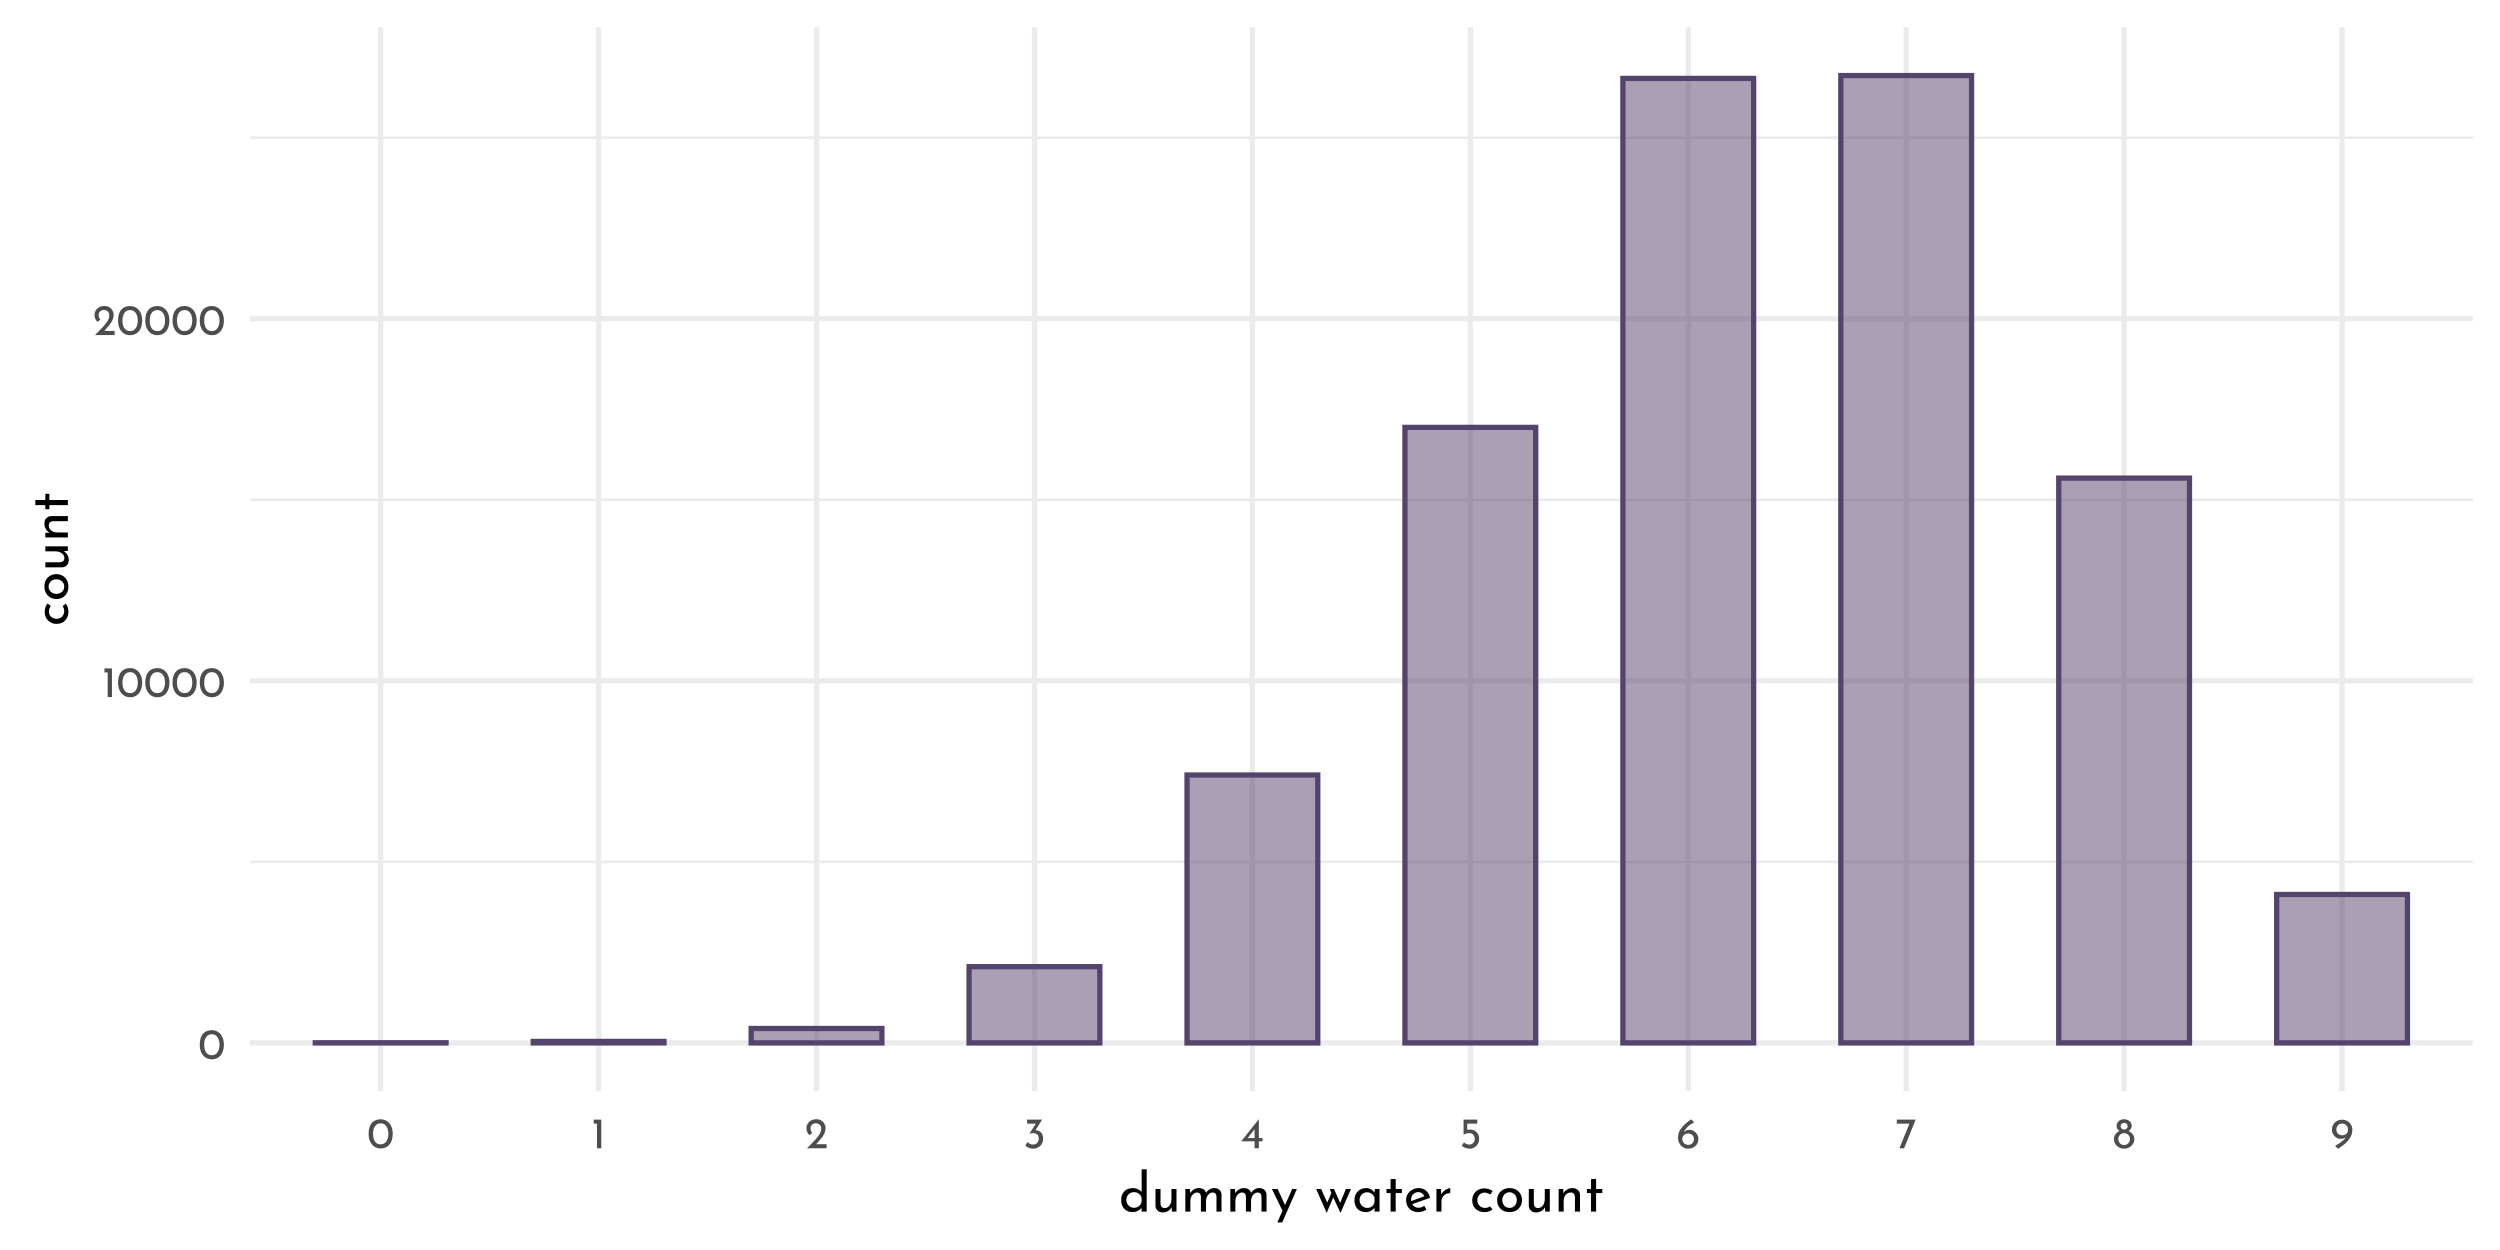
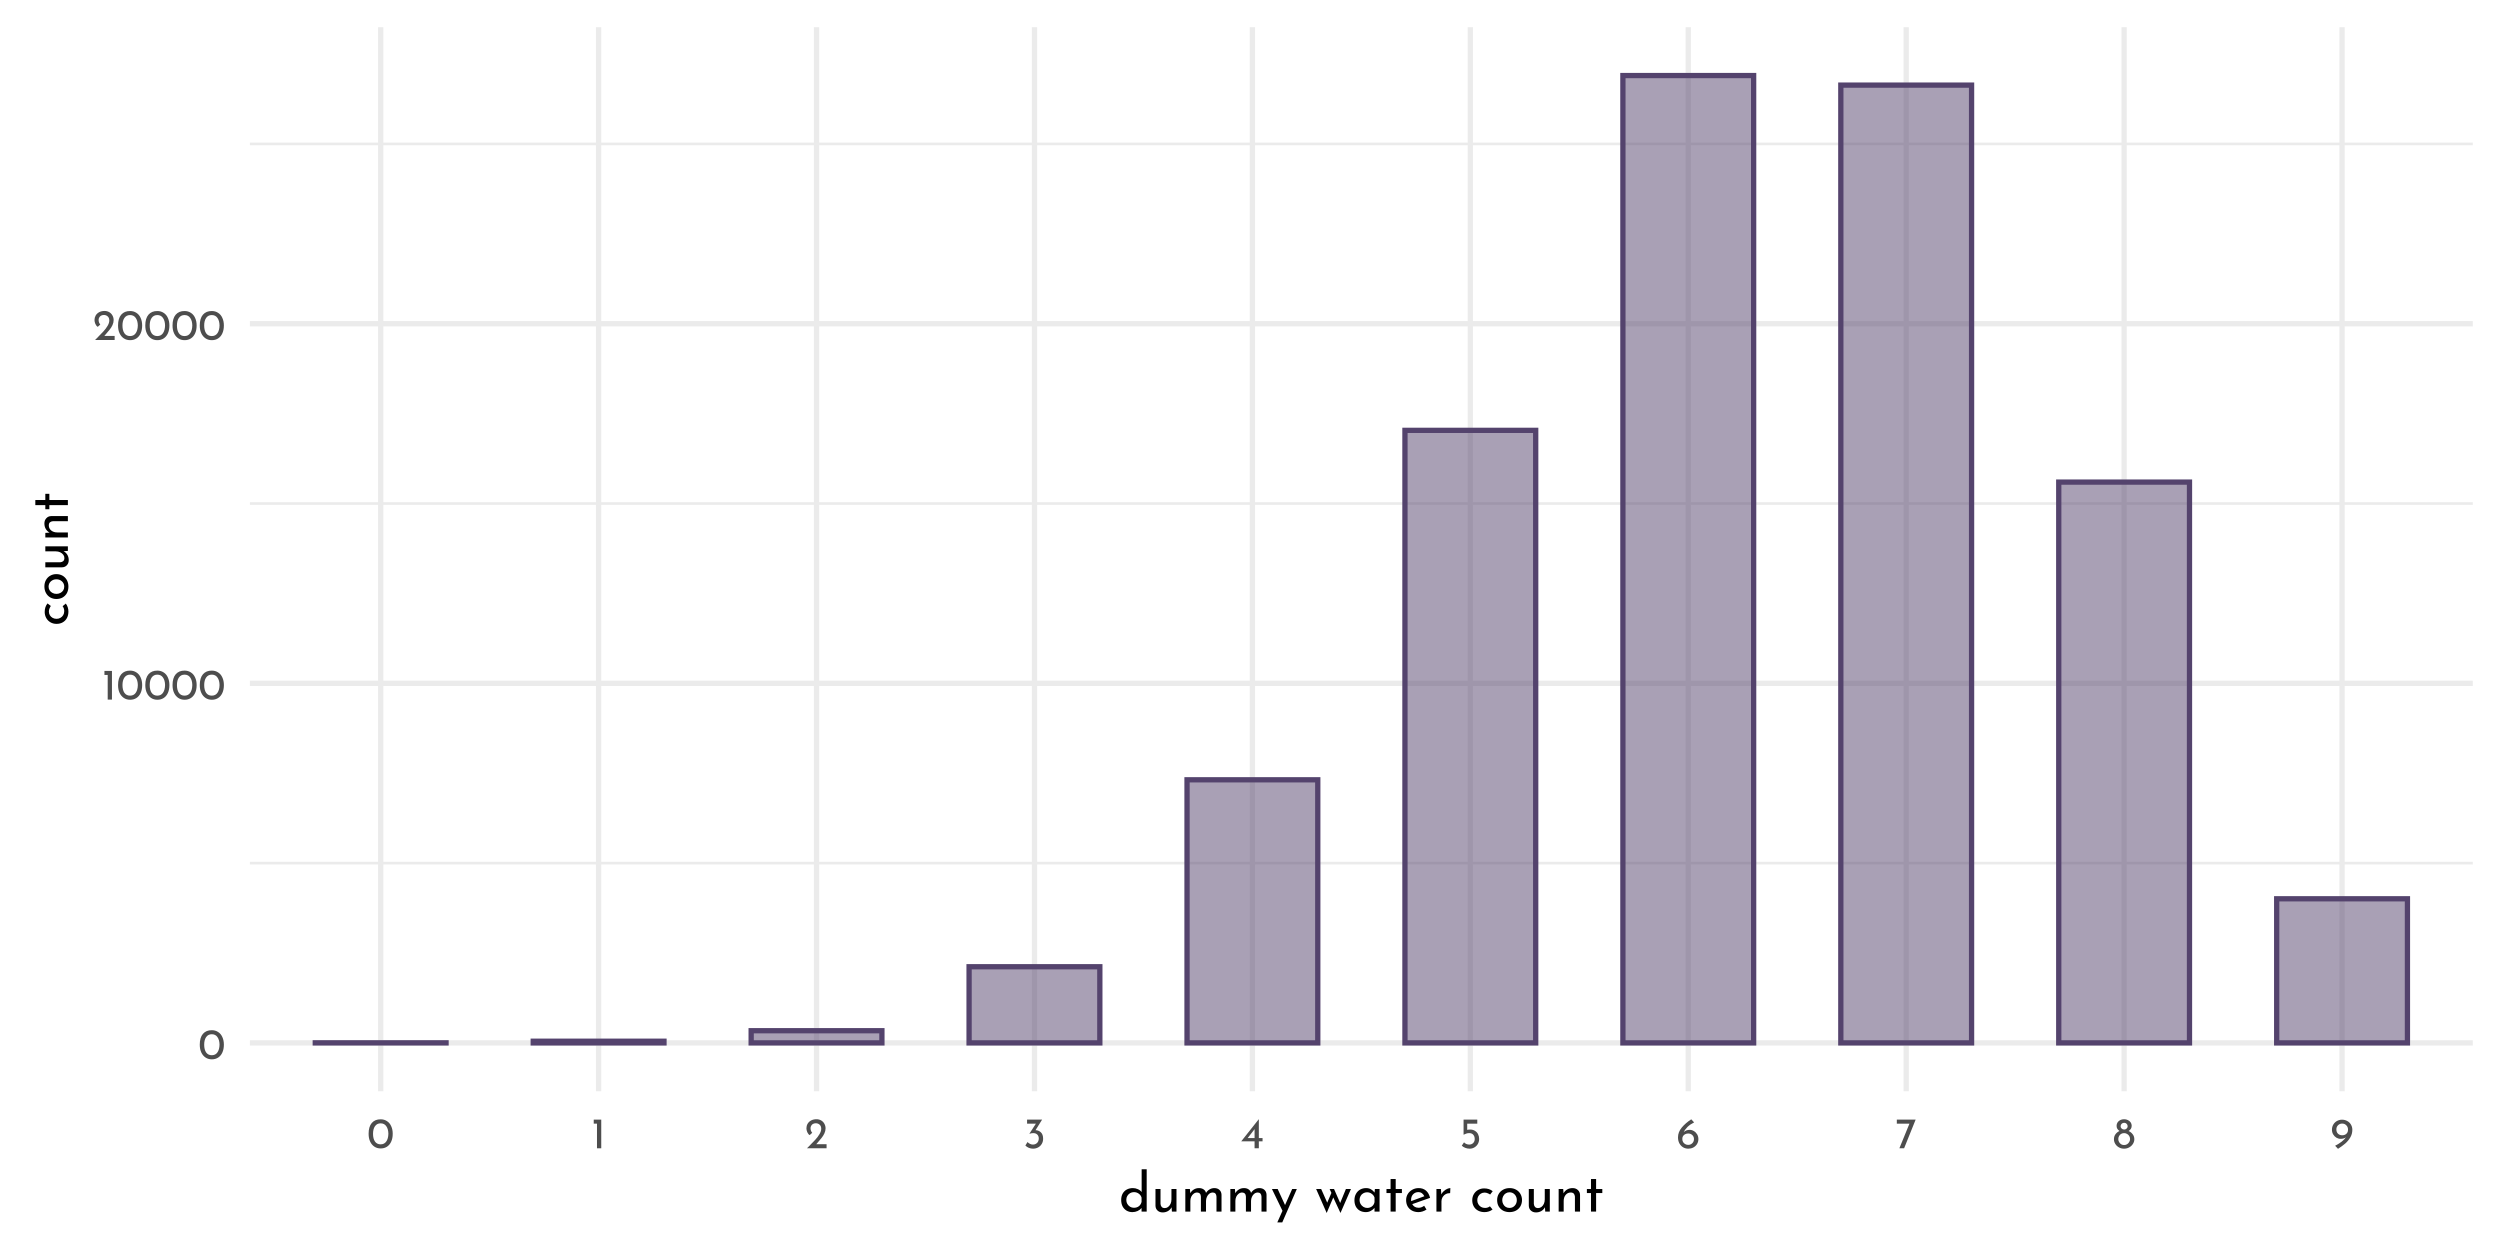
<svg xmlns="http://www.w3.org/2000/svg" xmlns:xlink="http://www.w3.org/1999/xlink" width="504pt" height="252pt" viewBox="0 0 504 252" version="1.1">
  <defs>
    <g>
      <symbol overflow="visible" id="glyph0-0">
        <path style="stroke:none;" d="" />
      </symbol>
      <symbol overflow="visible" id="glyph0-1">
        <path style="stroke:none;" d="M 2.75 0.031 C 2.27 0.031 1.848 -0.086 1.484 -0.328 C 1.117 -0.566 0.832 -0.906 0.625 -1.344 C 0.414 -1.789 0.312 -2.316 0.312 -2.922 C 0.312 -3.879 0.523 -4.609 0.953 -5.109 C 1.391 -5.609 1.988 -5.852 2.75 -5.844 C 3.219 -5.844 3.633 -5.723 4 -5.484 C 4.375 -5.254 4.66 -4.914 4.859 -4.469 C 5.066 -4.031 5.172 -3.516 5.172 -2.922 C 5.172 -2.305 5.066 -1.773 4.859 -1.328 C 4.66 -0.891 4.375 -0.551 4 -0.312 C 3.633 -0.082 3.219 0.031 2.75 0.031 Z M 2.734 -0.797 C 3.234 -0.797 3.613 -0.988 3.875 -1.375 C 4.145 -1.758 4.285 -2.281 4.297 -2.938 C 4.285 -3.57 4.145 -4.078 3.875 -4.453 C 3.613 -4.836 3.234 -5.031 2.734 -5.031 C 2.242 -5.031 1.863 -4.836 1.594 -4.453 C 1.332 -4.078 1.203 -3.566 1.203 -2.922 C 1.203 -2.266 1.332 -1.742 1.594 -1.359 C 1.863 -0.984 2.242 -0.797 2.734 -0.797 Z M 2.734 -0.797 " />
      </symbol>
      <symbol overflow="visible" id="glyph0-2">
        <path style="stroke:none;" d="M 1.984 -5.781 L 1.984 0 L 1.125 0 L 1.125 -4.969 L 0.469 -4.969 L 0.469 -5.781 Z M 1.984 -5.781 " />
      </symbol>
      <symbol overflow="visible" id="glyph0-3">
        <path style="stroke:none;" d="M 4.422 -0.828 L 4.422 0 L 0.469 0 L 0.766 -0.297 C 1.359 -0.891 1.82 -1.367 2.156 -1.734 C 2.5 -2.109 2.781 -2.484 3 -2.859 C 3.227 -3.242 3.344 -3.602 3.344 -3.938 C 3.344 -4.301 3.234 -4.578 3.016 -4.766 C 2.805 -4.953 2.551 -5.047 2.25 -5.047 C 2.008 -5.047 1.805 -4.992 1.641 -4.891 C 1.484 -4.785 1.367 -4.656 1.297 -4.5 C 1.223 -4.352 1.188 -4.207 1.188 -4.062 C 1.188 -3.688 1.301 -3.375 1.531 -3.125 L 1.016 -2.656 C 0.816 -2.77 0.656 -2.969 0.531 -3.25 C 0.414 -3.531 0.359 -3.789 0.359 -4.031 C 0.359 -4.352 0.438 -4.656 0.594 -4.938 C 0.758 -5.219 0.992 -5.441 1.297 -5.609 C 1.609 -5.773 1.973 -5.859 2.391 -5.859 C 2.742 -5.859 3.062 -5.773 3.344 -5.609 C 3.625 -5.441 3.836 -5.219 3.984 -4.938 C 4.141 -4.656 4.219 -4.348 4.219 -4.016 C 4.219 -3.68 4.141 -3.344 3.984 -3 C 3.828 -2.664 3.629 -2.352 3.391 -2.062 C 3.16 -1.77 2.852 -1.406 2.469 -0.969 L 2.344 -0.828 Z M 4.422 -0.828 " />
      </symbol>
      <symbol overflow="visible" id="glyph0-4">
        <path style="stroke:none;" d="M 2.516 -3.656 C 2.961 -3.633 3.328 -3.484 3.609 -3.203 C 3.898 -2.922 4.047 -2.492 4.047 -1.922 C 4.047 -1.523 3.953 -1.176 3.766 -0.875 C 3.586 -0.57 3.344 -0.336 3.031 -0.172 C 2.719 -0.004 2.375 0.078 2 0.078 C 1.719 0.078 1.438 0.02 1.156 -0.094 C 0.875 -0.219 0.645 -0.375 0.469 -0.562 L 0.906 -1.266 C 1.02 -1.129 1.176 -1.008 1.375 -0.906 C 1.57 -0.801 1.773 -0.75 1.984 -0.75 C 2.316 -0.75 2.598 -0.859 2.828 -1.078 C 3.055 -1.305 3.172 -1.609 3.172 -1.984 C 3.172 -2.305 3.07 -2.566 2.875 -2.766 C 2.676 -2.961 2.406 -3.062 2.062 -3.062 C 1.812 -3.062 1.562 -3.016 1.312 -2.922 L 1.297 -2.969 L 2.594 -4.969 L 0.812 -4.969 L 0.812 -5.781 L 3.844 -5.781 Z M 2.516 -3.656 " />
      </symbol>
      <symbol overflow="visible" id="glyph0-5">
        <path style="stroke:none;" d="M 4.406 -2.062 L 4.406 -1.406 L 3.656 -1.406 L 3.656 0 L 2.797 0 L 2.797 -1.406 L 0.109 -1.406 L 3.641 -5.859 L 3.656 -5.859 L 3.656 -2.062 Z M 2.797 -2.062 L 2.797 -3.859 L 1.406 -2.062 Z M 2.797 -2.062 " />
      </symbol>
      <symbol overflow="visible" id="glyph0-6">
        <path style="stroke:none;" d="M 2.266 -3.781 C 2.641 -3.781 2.961 -3.691 3.234 -3.516 C 3.516 -3.348 3.723 -3.125 3.859 -2.844 C 4.004 -2.562 4.078 -2.242 4.078 -1.891 C 4.078 -1.523 3.992 -1.191 3.828 -0.891 C 3.66 -0.598 3.43 -0.363 3.141 -0.188 C 2.848 -0.008 2.52 0.078 2.156 0.078 C 1.852 0.078 1.555 0.02 1.266 -0.094 C 0.984 -0.207 0.754 -0.352 0.578 -0.531 L 1.031 -1.203 C 1.145 -1.066 1.297 -0.957 1.484 -0.875 C 1.68 -0.789 1.879 -0.75 2.078 -0.75 C 2.398 -0.75 2.664 -0.852 2.875 -1.062 C 3.082 -1.27 3.188 -1.535 3.188 -1.859 C 3.188 -2.223 3.086 -2.516 2.891 -2.734 C 2.703 -2.953 2.426 -3.062 2.062 -3.062 C 1.863 -3.062 1.676 -3.031 1.5 -2.969 C 1.32 -2.914 1.133 -2.836 0.938 -2.734 L 0.938 -5.781 L 3.703 -5.781 L 3.703 -4.969 L 1.672 -4.969 L 1.672 -3.719 C 1.859 -3.758 2.055 -3.781 2.266 -3.781 Z M 2.266 -3.781 " />
      </symbol>
      <symbol overflow="visible" id="glyph0-7">
        <path style="stroke:none;" d="M 2.688 -3.719 C 2.988 -3.719 3.27 -3.633 3.531 -3.469 C 3.801 -3.312 4.02 -3.094 4.188 -2.812 C 4.352 -2.531 4.438 -2.211 4.438 -1.859 C 4.438 -1.484 4.344 -1.145 4.156 -0.844 C 3.969 -0.551 3.719 -0.32 3.406 -0.156 C 3.094 0 2.758 0.078 2.406 0.078 C 2.02 0.078 1.664 -0.016 1.344 -0.203 C 1.031 -0.398 0.781 -0.672 0.594 -1.016 C 0.414 -1.359 0.328 -1.758 0.328 -2.219 C 0.328 -2.914 0.578 -3.566 1.078 -4.172 C 1.578 -4.773 2.219 -5.332 3 -5.844 L 3.578 -5.219 C 3.047 -4.957 2.602 -4.656 2.25 -4.312 C 1.906 -3.969 1.648 -3.613 1.484 -3.25 C 1.785 -3.562 2.188 -3.719 2.688 -3.719 Z M 2.375 -0.688 C 2.707 -0.688 2.984 -0.797 3.203 -1.016 C 3.43 -1.234 3.547 -1.516 3.547 -1.859 C 3.547 -2.191 3.43 -2.461 3.203 -2.672 C 2.984 -2.879 2.707 -2.984 2.375 -2.984 C 2.164 -2.984 1.969 -2.938 1.781 -2.844 C 1.602 -2.758 1.461 -2.641 1.359 -2.484 C 1.254 -2.328 1.203 -2.16 1.203 -1.984 L 1.203 -1.828 C 1.203 -1.617 1.254 -1.426 1.359 -1.25 C 1.461 -1.082 1.602 -0.945 1.781 -0.844 C 1.969 -0.738 2.164 -0.688 2.375 -0.688 Z M 2.375 -0.688 " />
      </symbol>
      <symbol overflow="visible" id="glyph0-8">
        <path style="stroke:none;" d="M 4.062 -5.781 L 1.734 0 L 0.781 0 L 2.812 -4.969 L 0.266 -4.969 L 0.266 -5.781 Z M 4.062 -5.781 " />
      </symbol>
      <symbol overflow="visible" id="glyph0-9">
        <path style="stroke:none;" d="M 0.25 -1.828 C 0.25 -2.234 0.359 -2.578 0.578 -2.859 C 0.805 -3.148 1.07 -3.359 1.375 -3.484 C 1.188 -3.609 1.039 -3.754 0.938 -3.922 C 0.832 -4.086 0.781 -4.289 0.781 -4.531 C 0.781 -4.781 0.844 -5.004 0.969 -5.203 C 1.102 -5.41 1.285 -5.57 1.516 -5.688 C 1.742 -5.801 2.004 -5.859 2.297 -5.859 C 2.578 -5.859 2.832 -5.801 3.062 -5.688 C 3.301 -5.57 3.488 -5.414 3.625 -5.219 C 3.758 -5.02 3.828 -4.801 3.828 -4.562 C 3.828 -4.312 3.773 -4.102 3.672 -3.938 C 3.566 -3.77 3.41 -3.617 3.203 -3.484 C 3.523 -3.348 3.797 -3.133 4.016 -2.844 C 4.242 -2.562 4.359 -2.223 4.359 -1.828 C 4.359 -1.492 4.266 -1.18 4.078 -0.891 C 3.898 -0.598 3.648 -0.363 3.328 -0.188 C 3.016 -0.008 2.664 0.078 2.281 0.078 C 1.906 0.078 1.562 -0.008 1.25 -0.188 C 0.938 -0.363 0.691 -0.598 0.516 -0.891 C 0.336 -1.18 0.25 -1.492 0.25 -1.828 Z M 1.594 -4.438 C 1.594 -4.25 1.664 -4.094 1.812 -3.969 C 1.957 -3.844 2.125 -3.781 2.312 -3.781 C 2.5 -3.781 2.66 -3.844 2.797 -3.969 C 2.941 -4.094 3.016 -4.25 3.016 -4.438 C 3.016 -4.633 2.945 -4.801 2.812 -4.938 C 2.676 -5.07 2.508 -5.141 2.312 -5.141 C 2.113 -5.141 1.941 -5.07 1.797 -4.938 C 1.66 -4.801 1.594 -4.633 1.594 -4.438 Z M 1.125 -1.859 C 1.125 -1.648 1.176 -1.453 1.281 -1.266 C 1.383 -1.078 1.523 -0.926 1.703 -0.812 C 1.879 -0.707 2.07 -0.656 2.281 -0.656 C 2.5 -0.656 2.703 -0.707 2.891 -0.812 C 3.078 -0.926 3.223 -1.078 3.328 -1.266 C 3.441 -1.453 3.5 -1.648 3.5 -1.859 C 3.5 -2.078 3.445 -2.273 3.344 -2.453 C 3.238 -2.641 3.094 -2.785 2.906 -2.891 C 2.719 -3.004 2.52 -3.062 2.312 -3.062 C 2.094 -3.062 1.891 -3.008 1.703 -2.906 C 1.523 -2.801 1.383 -2.656 1.281 -2.469 C 1.176 -2.281 1.125 -2.078 1.125 -1.859 Z M 1.125 -1.859 " />
      </symbol>
      <symbol overflow="visible" id="glyph0-10">
        <path style="stroke:none;" d="M 2.359 -5.766 C 2.742 -5.766 3.094 -5.676 3.406 -5.5 C 3.727 -5.332 3.977 -5.094 4.156 -4.781 C 4.344 -4.469 4.438 -4.117 4.438 -3.734 C 4.438 -3.16 4.297 -2.641 4.016 -2.172 C 3.742 -1.711 3.41 -1.312 3.016 -0.969 C 2.617 -0.625 2.129 -0.266 1.547 0.109 L 0.969 -0.516 C 1.477 -0.773 1.922 -1.051 2.297 -1.344 C 2.68 -1.645 2.969 -1.941 3.156 -2.234 C 2.883 -2.016 2.523 -1.906 2.078 -1.906 C 1.773 -1.906 1.488 -1.984 1.219 -2.141 C 0.957 -2.305 0.742 -2.523 0.578 -2.797 C 0.41 -3.078 0.328 -3.391 0.328 -3.734 C 0.328 -4.141 0.422 -4.492 0.609 -4.797 C 0.797 -5.109 1.047 -5.348 1.359 -5.516 C 1.672 -5.68 2.004 -5.766 2.359 -5.766 Z M 1.219 -3.797 C 1.219 -3.441 1.328 -3.156 1.547 -2.938 C 1.773 -2.727 2.055 -2.625 2.391 -2.625 C 2.734 -2.625 3.016 -2.723 3.234 -2.922 C 3.453 -3.129 3.562 -3.383 3.562 -3.688 L 3.562 -3.859 C 3.551 -4.172 3.43 -4.438 3.203 -4.656 C 2.984 -4.875 2.711 -4.984 2.391 -4.984 C 2.055 -4.984 1.773 -4.867 1.547 -4.641 C 1.328 -4.422 1.219 -4.141 1.219 -3.797 Z M 1.219 -3.797 " />
      </symbol>
      <symbol overflow="visible" id="glyph1-0">
        <path style="stroke:none;" d="" />
      </symbol>
      <symbol overflow="visible" id="glyph1-1">
        <path style="stroke:none;" d="M 5.641 -8.531 L 5.641 0 L 4.609 0 L 4.609 -0.719 C 4.391 -0.457 4.117 -0.254 3.797 -0.109 C 3.484 0.035 3.133 0.109 2.75 0.109 C 2.32 0.109 1.938 0.008 1.594 -0.188 C 1.25 -0.395 0.977 -0.68 0.781 -1.047 C 0.594 -1.422 0.5 -1.852 0.5 -2.344 C 0.5 -2.832 0.598 -3.258 0.797 -3.625 C 1.004 -3.988 1.285 -4.266 1.641 -4.453 C 2.004 -4.641 2.414 -4.734 2.875 -4.734 C 3.219 -4.734 3.547 -4.66 3.859 -4.516 C 4.18 -4.379 4.438 -4.188 4.625 -3.938 L 4.625 -8.531 Z M 3.062 -0.766 C 3.457 -0.766 3.789 -0.867 4.062 -1.078 C 4.344 -1.297 4.523 -1.586 4.609 -1.953 L 4.609 -2.812 C 4.523 -3.133 4.336 -3.398 4.047 -3.609 C 3.766 -3.816 3.438 -3.922 3.062 -3.922 C 2.789 -3.922 2.535 -3.852 2.297 -3.719 C 2.066 -3.582 1.879 -3.395 1.734 -3.156 C 1.598 -2.926 1.531 -2.66 1.531 -2.359 C 1.531 -2.055 1.598 -1.785 1.734 -1.547 C 1.879 -1.305 2.066 -1.113 2.297 -0.969 C 2.535 -0.832 2.789 -0.766 3.062 -0.766 Z M 3.062 -0.766 " />
      </symbol>
      <symbol overflow="visible" id="glyph1-2">
        <path style="stroke:none;" d="M 5.125 -4.547 L 5.125 0 L 4.203 0 L 4.141 -0.875 C 3.984 -0.562 3.742 -0.305 3.422 -0.109 C 3.098 0.078 2.738 0.172 2.344 0.172 C 1.926 0.172 1.582 0.047 1.312 -0.203 C 1.039 -0.453 0.898 -0.781 0.891 -1.188 L 0.891 -4.547 L 1.906 -4.547 L 1.906 -1.547 C 1.926 -1.297 2.004 -1.094 2.141 -0.938 C 2.273 -0.789 2.477 -0.711 2.75 -0.703 C 3 -0.703 3.223 -0.773 3.422 -0.922 C 3.629 -1.078 3.797 -1.285 3.922 -1.547 C 4.047 -1.816 4.109 -2.113 4.109 -2.438 L 4.109 -4.547 Z M 5.125 -4.547 " />
      </symbol>
      <symbol overflow="visible" id="glyph1-3">
        <path style="stroke:none;" d="M 6.734 -4.734 C 7.172 -4.734 7.52 -4.609 7.781 -4.359 C 8.039 -4.117 8.176 -3.789 8.188 -3.375 L 8.188 0 L 7.172 0 L 7.172 -3 C 7.148 -3.539 6.91 -3.82 6.453 -3.844 C 6.18 -3.844 5.941 -3.766 5.734 -3.609 C 5.523 -3.453 5.363 -3.242 5.25 -2.984 C 5.133 -2.734 5.07 -2.461 5.062 -2.172 L 5.062 0 L 4.031 0 L 4.031 -3 C 4.008 -3.539 3.758 -3.82 3.281 -3.844 C 3.02 -3.844 2.785 -3.766 2.578 -3.609 C 2.367 -3.453 2.203 -3.242 2.078 -2.984 C 1.961 -2.723 1.906 -2.445 1.906 -2.156 L 1.906 0 L 0.891 0 L 0.891 -4.547 L 1.812 -4.547 L 1.891 -3.703 C 2.066 -4.023 2.305 -4.273 2.609 -4.453 C 2.91 -4.641 3.258 -4.734 3.656 -4.734 C 4.02 -4.734 4.328 -4.645 4.578 -4.469 C 4.828 -4.301 4.988 -4.066 5.062 -3.766 C 5.25 -4.066 5.488 -4.301 5.781 -4.469 C 6.07 -4.645 6.391 -4.734 6.734 -4.734 Z M 6.734 -4.734 " />
      </symbol>
      <symbol overflow="visible" id="glyph1-4">
        <path style="stroke:none;" d="M 5.219 -4.547 L 2.281 2.188 L 1.281 2.188 L 2.328 -0.156 L 0.203 -4.547 L 1.359 -4.547 L 2.844 -1.312 L 4.281 -4.547 Z M 5.219 -4.547 " />
      </symbol>
      <symbol overflow="visible" id="glyph1-5">
        <path style="stroke:none;" d="" />
      </symbol>
      <symbol overflow="visible" id="glyph1-6">
        <path style="stroke:none;" d="M 7.219 -4.547 L 5.109 0.281 L 3.656 -2.844 L 2.328 0.281 L 0.203 -4.547 L 1.219 -4.547 L 2.438 -1.797 L 3.281 -3.766 L 2.922 -4.547 L 3.812 -4.547 L 5.047 -1.734 L 6.203 -4.547 Z M 7.219 -4.547 " />
      </symbol>
      <symbol overflow="visible" id="glyph1-7">
        <path style="stroke:none;" d="M 5.562 -4.547 L 5.562 0 L 4.547 0 L 4.547 -0.75 C 4.379 -0.531 4.141 -0.332 3.828 -0.156 C 3.523 0.02 3.18 0.109 2.797 0.109 C 2.359 0.109 1.961 0.016 1.609 -0.172 C 1.266 -0.359 0.992 -0.629 0.797 -0.984 C 0.598 -1.348 0.5 -1.781 0.5 -2.281 C 0.5 -2.781 0.602 -3.211 0.812 -3.578 C 1.02 -3.953 1.301 -4.238 1.656 -4.438 C 2.008 -4.633 2.406 -4.734 2.844 -4.734 C 3.227 -4.734 3.562 -4.648 3.844 -4.484 C 4.133 -4.316 4.367 -4.098 4.547 -3.828 L 4.625 -4.547 Z M 3.062 -0.734 C 3.438 -0.734 3.758 -0.836 4.031 -1.047 C 4.301 -1.254 4.473 -1.539 4.547 -1.906 L 4.547 -2.812 C 4.453 -3.125 4.266 -3.379 3.984 -3.578 C 3.711 -3.785 3.395 -3.891 3.031 -3.891 C 2.758 -3.891 2.508 -3.82 2.281 -3.688 C 2.051 -3.562 1.867 -3.379 1.734 -3.141 C 1.598 -2.898 1.531 -2.629 1.531 -2.328 C 1.531 -2.035 1.598 -1.77 1.734 -1.531 C 1.879 -1.289 2.066 -1.098 2.297 -0.953 C 2.535 -0.805 2.789 -0.734 3.062 -0.734 Z M 3.062 -0.734 " />
      </symbol>
      <symbol overflow="visible" id="glyph1-8">
        <path style="stroke:none;" d="M 2.359 -6.562 L 2.359 -4.547 L 3.609 -4.547 L 3.609 -3.734 L 2.359 -3.734 L 2.359 0 L 1.328 0 L 1.328 -3.734 L 0.5 -3.734 L 0.5 -4.547 L 1.328 -4.547 L 1.328 -6.562 Z M 2.359 -6.562 " />
      </symbol>
      <symbol overflow="visible" id="glyph1-9">
        <path style="stroke:none;" d="M 3.031 -0.766 C 3.406 -0.766 3.773 -0.898 4.141 -1.172 L 4.609 -0.406 C 4.367 -0.25 4.109 -0.125 3.828 -0.031 C 3.547 0.062 3.27 0.109 3 0.109 C 2.5 0.109 2.055 0.004 1.672 -0.203 C 1.297 -0.41 1.004 -0.695 0.797 -1.062 C 0.598 -1.426 0.5 -1.844 0.5 -2.312 C 0.5 -2.758 0.609 -3.164 0.828 -3.531 C 1.055 -3.906 1.363 -4.195 1.75 -4.406 C 2.133 -4.625 2.562 -4.734 3.031 -4.734 C 3.625 -4.734 4.117 -4.562 4.516 -4.219 C 4.91 -3.875 5.18 -3.391 5.328 -2.766 L 1.734 -1.5 C 1.859 -1.27 2.031 -1.086 2.25 -0.953 C 2.477 -0.828 2.738 -0.766 3.031 -0.766 Z M 2.953 -3.922 C 2.535 -3.922 2.188 -3.773 1.906 -3.484 C 1.633 -3.191 1.5 -2.816 1.5 -2.359 C 1.5 -2.254 1.504 -2.172 1.516 -2.109 L 4.172 -3.094 C 4.055 -3.344 3.898 -3.539 3.703 -3.688 C 3.504 -3.844 3.254 -3.922 2.953 -3.922 Z M 2.953 -3.922 " />
      </symbol>
      <symbol overflow="visible" id="glyph1-10">
        <path style="stroke:none;" d="M 1.875 -3.469 C 2 -3.719 2.164 -3.938 2.375 -4.125 C 2.594 -4.32 2.82 -4.473 3.062 -4.578 C 3.312 -4.68 3.523 -4.734 3.703 -4.734 L 3.656 -3.719 C 3.332 -3.727 3.035 -3.66 2.766 -3.516 C 2.492 -3.367 2.281 -3.164 2.125 -2.906 C 1.977 -2.645 1.906 -2.367 1.906 -2.078 L 1.906 0 L 0.891 0 L 0.891 -4.547 L 1.797 -4.547 Z M 1.875 -3.469 " />
      </symbol>
      <symbol overflow="visible" id="glyph1-11">
        <path style="stroke:none;" d="M 4.594 -0.422 C 4.383 -0.254 4.141 -0.125 3.859 -0.031 C 3.578 0.062 3.285 0.109 2.984 0.109 C 2.492 0.109 2.062 0.008 1.688 -0.188 C 1.312 -0.383 1.02 -0.664 0.812 -1.031 C 0.602 -1.395 0.5 -1.812 0.5 -2.281 C 0.5 -2.75 0.609 -3.164 0.828 -3.531 C 1.047 -3.895 1.336 -4.176 1.703 -4.375 C 2.066 -4.57 2.461 -4.672 2.891 -4.672 C 3.586 -4.672 4.164 -4.484 4.625 -4.109 L 4.109 -3.438 C 3.961 -3.539 3.789 -3.629 3.594 -3.703 C 3.406 -3.785 3.203 -3.828 2.984 -3.828 C 2.711 -3.828 2.461 -3.758 2.234 -3.625 C 2.016 -3.488 1.836 -3.301 1.703 -3.062 C 1.578 -2.832 1.516 -2.57 1.516 -2.281 C 1.516 -2 1.582 -1.738 1.719 -1.5 C 1.852 -1.27 2.035 -1.082 2.266 -0.938 C 2.504 -0.801 2.773 -0.734 3.078 -0.734 C 3.453 -0.734 3.781 -0.844 4.062 -1.062 Z M 4.594 -0.422 " />
      </symbol>
      <symbol overflow="visible" id="glyph1-12">
        <path style="stroke:none;" d="M 0.5 -2.328 C 0.5 -2.766 0.602 -3.172 0.812 -3.547 C 1.031 -3.922 1.332 -4.211 1.719 -4.422 C 2.102 -4.629 2.539 -4.734 3.031 -4.734 C 3.508 -4.734 3.938 -4.629 4.312 -4.422 C 4.695 -4.211 4.992 -3.922 5.203 -3.547 C 5.41 -3.18 5.516 -2.773 5.516 -2.328 C 5.516 -1.867 5.41 -1.453 5.203 -1.078 C 4.992 -0.711 4.695 -0.422 4.312 -0.203 C 3.926 0.004 3.488 0.109 3 0.109 C 2.52 0.109 2.086 0.008 1.703 -0.188 C 1.328 -0.395 1.031 -0.68 0.812 -1.047 C 0.602 -1.41 0.5 -1.836 0.5 -2.328 Z M 1.531 -2.312 C 1.531 -2.02 1.594 -1.754 1.719 -1.516 C 1.844 -1.273 2.016 -1.082 2.234 -0.938 C 2.461 -0.801 2.711 -0.734 2.984 -0.734 C 3.41 -0.734 3.766 -0.883 4.047 -1.188 C 4.328 -1.488 4.469 -1.863 4.469 -2.312 C 4.469 -2.758 4.328 -3.133 4.047 -3.438 C 3.766 -3.738 3.41 -3.891 2.984 -3.891 C 2.711 -3.891 2.461 -3.816 2.234 -3.672 C 2.016 -3.535 1.844 -3.344 1.719 -3.094 C 1.594 -2.852 1.531 -2.594 1.531 -2.312 Z M 1.531 -2.312 " />
      </symbol>
      <symbol overflow="visible" id="glyph1-13">
        <path style="stroke:none;" d="M 3.719 -4.734 C 4.145 -4.734 4.492 -4.602 4.766 -4.344 C 5.047 -4.094 5.191 -3.766 5.203 -3.359 L 5.203 0 L 4.172 0 L 4.172 -3.016 C 4.148 -3.273 4.07 -3.477 3.938 -3.625 C 3.801 -3.77 3.594 -3.844 3.312 -3.844 C 2.906 -3.844 2.566 -3.68 2.297 -3.359 C 2.035 -3.035 1.906 -2.629 1.906 -2.141 L 1.906 0 L 0.891 0 L 0.891 -4.547 L 1.812 -4.547 L 1.875 -3.672 C 2.039 -4.004 2.285 -4.266 2.609 -4.453 C 2.93 -4.641 3.301 -4.734 3.719 -4.734 Z M 3.719 -4.734 " />
      </symbol>
      <symbol overflow="visible" id="glyph2-0">
        <path style="stroke:none;" d="" />
      </symbol>
      <symbol overflow="visible" id="glyph2-1">
        <path style="stroke:none;" d="M -0.422 -4.594 C -0.254 -4.383 -0.125 -4.141 -0.031 -3.859 C 0.062 -3.578 0.109 -3.285 0.109 -2.984 C 0.109 -2.492 0.008 -2.062 -0.188 -1.688 C -0.383 -1.312 -0.664 -1.02 -1.031 -0.812 C -1.395 -0.602 -1.812 -0.5 -2.281 -0.5 C -2.75 -0.5 -3.164 -0.609 -3.531 -0.828 C -3.895 -1.047 -4.176 -1.336 -4.375 -1.703 C -4.57 -2.066 -4.672 -2.461 -4.672 -2.891 C -4.672 -3.586 -4.484 -4.164 -4.109 -4.625 L -3.438 -4.109 C -3.539 -3.961 -3.629 -3.789 -3.703 -3.594 C -3.785 -3.406 -3.828 -3.203 -3.828 -2.984 C -3.828 -2.711 -3.758 -2.461 -3.625 -2.234 C -3.488 -2.016 -3.301 -1.836 -3.062 -1.703 C -2.832 -1.578 -2.57 -1.516 -2.281 -1.516 C -2 -1.516 -1.738 -1.582 -1.5 -1.719 C -1.27 -1.852 -1.082 -2.035 -0.938 -2.266 C -0.801 -2.504 -0.734 -2.773 -0.734 -3.078 C -0.734 -3.453 -0.844 -3.781 -1.062 -4.062 Z M -0.422 -4.594 " />
      </symbol>
      <symbol overflow="visible" id="glyph2-2">
        <path style="stroke:none;" d="M -2.328 -0.5 C -2.766 -0.5 -3.172 -0.602 -3.547 -0.812 C -3.922 -1.031 -4.211 -1.332 -4.422 -1.719 C -4.629 -2.102 -4.734 -2.539 -4.734 -3.031 C -4.734 -3.508 -4.629 -3.938 -4.422 -4.312 C -4.211 -4.695 -3.922 -4.992 -3.547 -5.203 C -3.18 -5.41 -2.773 -5.516 -2.328 -5.516 C -1.867 -5.516 -1.453 -5.41 -1.078 -5.203 C -0.711 -4.992 -0.422 -4.695 -0.203 -4.312 C 0.004 -3.926 0.109 -3.488 0.109 -3 C 0.109 -2.52 0.008 -2.086 -0.188 -1.703 C -0.395 -1.328 -0.68 -1.031 -1.047 -0.812 C -1.41 -0.602 -1.836 -0.5 -2.328 -0.5 Z M -2.312 -1.531 C -2.02 -1.531 -1.754 -1.594 -1.516 -1.719 C -1.273 -1.844 -1.082 -2.016 -0.938 -2.234 C -0.801 -2.461 -0.734 -2.711 -0.734 -2.984 C -0.734 -3.41 -0.883 -3.766 -1.188 -4.047 C -1.488 -4.328 -1.863 -4.469 -2.312 -4.469 C -2.758 -4.469 -3.133 -4.328 -3.438 -4.047 C -3.738 -3.766 -3.891 -3.41 -3.891 -2.984 C -3.891 -2.711 -3.816 -2.461 -3.672 -2.234 C -3.535 -2.016 -3.344 -1.844 -3.094 -1.719 C -2.852 -1.594 -2.594 -1.531 -2.312 -1.531 Z M -2.312 -1.531 " />
      </symbol>
      <symbol overflow="visible" id="glyph2-3">
        <path style="stroke:none;" d="M -4.547 -5.125 L 0 -5.125 L 0 -4.203 L -0.875 -4.141 C -0.562 -3.984 -0.305 -3.742 -0.109 -3.422 C 0.078 -3.098 0.172 -2.738 0.172 -2.344 C 0.172 -1.926 0.047 -1.582 -0.203 -1.312 C -0.453 -1.039 -0.781 -0.898 -1.188 -0.891 L -4.547 -0.891 L -4.547 -1.906 L -1.547 -1.906 C -1.297 -1.926 -1.094 -2.004 -0.938 -2.141 C -0.789 -2.273 -0.711 -2.477 -0.703 -2.75 C -0.703 -3 -0.773 -3.223 -0.922 -3.422 C -1.078 -3.629 -1.285 -3.797 -1.547 -3.922 C -1.816 -4.047 -2.113 -4.109 -2.438 -4.109 L -4.547 -4.109 Z M -4.547 -5.125 " />
      </symbol>
      <symbol overflow="visible" id="glyph2-4">
        <path style="stroke:none;" d="M -4.734 -3.719 C -4.734 -4.145 -4.602 -4.492 -4.344 -4.766 C -4.094 -5.047 -3.766 -5.191 -3.359 -5.203 L 0 -5.203 L 0 -4.172 L -3.016 -4.172 C -3.273 -4.148 -3.477 -4.07 -3.625 -3.938 C -3.77 -3.801 -3.844 -3.594 -3.844 -3.312 C -3.844 -2.906 -3.68 -2.566 -3.359 -2.297 C -3.035 -2.035 -2.629 -1.906 -2.141 -1.906 L 0 -1.906 L 0 -0.891 L -4.547 -0.891 L -4.547 -1.812 L -3.672 -1.875 C -4.004 -2.039 -4.266 -2.285 -4.453 -2.609 C -4.641 -2.93 -4.734 -3.301 -4.734 -3.719 Z M -4.734 -3.719 " />
      </symbol>
      <symbol overflow="visible" id="glyph2-5">
        <path style="stroke:none;" d="M -6.562 -2.359 L -4.547 -2.359 L -4.547 -3.609 L -3.734 -3.609 L -3.734 -2.359 L 0 -2.359 L 0 -1.328 L -3.734 -1.328 L -3.734 -0.5 L -4.547 -0.5 L -4.547 -1.328 L -6.562 -1.328 Z M -6.562 -2.359 " />
      </symbol>
    </g>
    <clipPath id="clip1">
      <path d="M 50.383 173 L 498.52 173 L 498.52 175 L 50.383 175 Z M 50.383 173 " />
    </clipPath>
    <clipPath id="clip2">
-       <path d="M 50.383 100 L 498.52 100 L 498.52 102 L 50.383 102 Z M 50.383 100 " />
+       <path d="M 50.383 101 L 498.52 101 L 498.52 102 L 50.383 102 Z M 50.383 101 " />
    </clipPath>
    <clipPath id="clip3">
-       <path d="M 50.383 27 L 498.52 27 L 498.52 29 L 50.383 29 Z M 50.383 27 " />
+       <path d="M 50.383 28 L 498.52 28 L 498.52 30 L 50.383 30 Z M 50.383 28 " />
    </clipPath>
    <clipPath id="clip4">
      <path d="M 50.383 209 L 498.52 209 L 498.52 211 L 50.383 211 Z M 50.383 209 " />
    </clipPath>
    <clipPath id="clip5">
-       <path d="M 50.383 136 L 498.52 136 L 498.52 138 L 50.383 138 Z M 50.383 136 " />
+       <path d="M 50.383 137 L 498.52 137 L 498.52 139 L 50.383 139 Z M 50.383 137 " />
    </clipPath>
    <clipPath id="clip6">
-       <path d="M 50.383 63 L 498.52 63 L 498.52 65 L 50.383 65 Z M 50.383 63 " />
+       <path d="M 50.383 64 L 498.52 64 L 498.52 66 L 50.383 66 Z M 50.383 64 " />
    </clipPath>
    <clipPath id="clip7">
      <path d="M 76 5.48 L 78 5.48 L 78 220 L 76 220 Z M 76 5.48 " />
    </clipPath>
    <clipPath id="clip8">
      <path d="M 120 5.48 L 122 5.48 L 122 220 L 120 220 Z M 120 5.48 " />
    </clipPath>
    <clipPath id="clip9">
      <path d="M 164 5.48 L 166 5.48 L 166 220 L 164 220 Z M 164 5.48 " />
    </clipPath>
    <clipPath id="clip10">
      <path d="M 208 5.48 L 210 5.48 L 210 220 L 208 220 Z M 208 5.48 " />
    </clipPath>
    <clipPath id="clip11">
      <path d="M 251 5.48 L 254 5.48 L 254 220 L 251 220 Z M 251 5.48 " />
    </clipPath>
    <clipPath id="clip12">
      <path d="M 295 5.48 L 297 5.48 L 297 220 L 295 220 Z M 295 5.48 " />
    </clipPath>
    <clipPath id="clip13">
      <path d="M 339 5.48 L 341 5.48 L 341 220 L 339 220 Z M 339 5.48 " />
    </clipPath>
    <clipPath id="clip14">
      <path d="M 383 5.48 L 385 5.48 L 385 220 L 383 220 Z M 383 5.48 " />
    </clipPath>
    <clipPath id="clip15">
      <path d="M 427 5.48 L 429 5.48 L 429 220 L 427 220 Z M 427 5.48 " />
    </clipPath>
    <clipPath id="clip16">
      <path d="M 471 5.48 L 473 5.48 L 473 220 L 471 220 Z M 471 5.48 " />
    </clipPath>
  </defs>
  <g id="surface69">
    <rect x="0" y="0" width="504" height="252" style="fill:rgb(100%,100%,100%);fill-opacity:1;stroke:none;" />
    <g clip-path="url(#clip1)" clip-rule="nonzero">
-       <path style="fill:none;stroke-width:0.533;stroke-linecap:butt;stroke-linejoin:round;stroke:rgb(92.157%,92.157%,92.157%);stroke-opacity:1;stroke-miterlimit:10;" d="M 50.383 173.75 L 498.52 173.75 " />
+       <path style="fill:none;stroke-width:0.533;stroke-linecap:butt;stroke-linejoin:round;stroke:rgb(92.157%,92.157%,92.157%);stroke-opacity:1;stroke-miterlimit:10;" d="M 50.383 174.004 L 498.52 174.004 " />
    </g>
    <g clip-path="url(#clip2)" clip-rule="nonzero">
-       <path style="fill:none;stroke-width:0.533;stroke-linecap:butt;stroke-linejoin:round;stroke:rgb(92.157%,92.157%,92.157%);stroke-opacity:1;stroke-miterlimit:10;" d="M 50.383 100.758 L 498.52 100.758 " />
+       <path style="fill:none;stroke-width:0.533;stroke-linecap:butt;stroke-linejoin:round;stroke:rgb(92.157%,92.157%,92.157%);stroke-opacity:1;stroke-miterlimit:10;" d="M 50.383 101.512 L 498.52 101.512 " />
    </g>
    <g clip-path="url(#clip3)" clip-rule="nonzero">
-       <path style="fill:none;stroke-width:0.533;stroke-linecap:butt;stroke-linejoin:round;stroke:rgb(92.157%,92.157%,92.157%);stroke-opacity:1;stroke-miterlimit:10;" d="M 50.383 27.762 L 498.52 27.762 " />
+       <path style="fill:none;stroke-width:0.533;stroke-linecap:butt;stroke-linejoin:round;stroke:rgb(92.157%,92.157%,92.157%);stroke-opacity:1;stroke-miterlimit:10;" d="M 50.383 29.02 L 498.52 29.02 " />
    </g>
    <g clip-path="url(#clip4)" clip-rule="nonzero">
      <path style="fill:none;stroke-width:1.067;stroke-linecap:butt;stroke-linejoin:round;stroke:rgb(92.157%,92.157%,92.157%);stroke-opacity:1;stroke-miterlimit:10;" d="M 50.383 210.25 L 498.52 210.25 " />
    </g>
    <g clip-path="url(#clip5)" clip-rule="nonzero">
-       <path style="fill:none;stroke-width:1.067;stroke-linecap:butt;stroke-linejoin:round;stroke:rgb(92.157%,92.157%,92.157%);stroke-opacity:1;stroke-miterlimit:10;" d="M 50.383 137.254 L 498.52 137.254 " />
+       <path style="fill:none;stroke-width:1.067;stroke-linecap:butt;stroke-linejoin:round;stroke:rgb(92.157%,92.157%,92.157%);stroke-opacity:1;stroke-miterlimit:10;" d="M 50.383 137.758 L 498.52 137.758 " />
    </g>
    <g clip-path="url(#clip6)" clip-rule="nonzero">
-       <path style="fill:none;stroke-width:1.067;stroke-linecap:butt;stroke-linejoin:round;stroke:rgb(92.157%,92.157%,92.157%);stroke-opacity:1;stroke-miterlimit:10;" d="M 50.383 64.262 L 498.52 64.262 " />
+       <path style="fill:none;stroke-width:1.067;stroke-linecap:butt;stroke-linejoin:round;stroke:rgb(92.157%,92.157%,92.157%);stroke-opacity:1;stroke-miterlimit:10;" d="M 50.383 65.266 L 498.52 65.266 " />
    </g>
    <g clip-path="url(#clip7)" clip-rule="nonzero">
      <path style="fill:none;stroke-width:1.067;stroke-linecap:butt;stroke-linejoin:round;stroke:rgb(92.157%,92.157%,92.157%);stroke-opacity:1;stroke-miterlimit:10;" d="M 76.746 220 L 76.746 5.48 " />
    </g>
    <g clip-path="url(#clip8)" clip-rule="nonzero">
      <path style="fill:none;stroke-width:1.067;stroke-linecap:butt;stroke-linejoin:round;stroke:rgb(92.157%,92.157%,92.157%);stroke-opacity:1;stroke-miterlimit:10;" d="M 120.68 220 L 120.68 5.48 " />
    </g>
    <g clip-path="url(#clip9)" clip-rule="nonzero">
      <path style="fill:none;stroke-width:1.067;stroke-linecap:butt;stroke-linejoin:round;stroke:rgb(92.157%,92.157%,92.157%);stroke-opacity:1;stroke-miterlimit:10;" d="M 164.613 220 L 164.613 5.48 " />
    </g>
    <g clip-path="url(#clip10)" clip-rule="nonzero">
      <path style="fill:none;stroke-width:1.067;stroke-linecap:butt;stroke-linejoin:round;stroke:rgb(92.157%,92.157%,92.157%);stroke-opacity:1;stroke-miterlimit:10;" d="M 208.551 220 L 208.551 5.48 " />
    </g>
    <g clip-path="url(#clip11)" clip-rule="nonzero">
      <path style="fill:none;stroke-width:1.067;stroke-linecap:butt;stroke-linejoin:round;stroke:rgb(92.157%,92.157%,92.157%);stroke-opacity:1;stroke-miterlimit:10;" d="M 252.484 220 L 252.484 5.48 " />
    </g>
    <g clip-path="url(#clip12)" clip-rule="nonzero">
      <path style="fill:none;stroke-width:1.067;stroke-linecap:butt;stroke-linejoin:round;stroke:rgb(92.157%,92.157%,92.157%);stroke-opacity:1;stroke-miterlimit:10;" d="M 296.418 220 L 296.418 5.48 " />
    </g>
    <g clip-path="url(#clip13)" clip-rule="nonzero">
      <path style="fill:none;stroke-width:1.067;stroke-linecap:butt;stroke-linejoin:round;stroke:rgb(92.157%,92.157%,92.157%);stroke-opacity:1;stroke-miterlimit:10;" d="M 340.355 220 L 340.355 5.48 " />
    </g>
    <g clip-path="url(#clip14)" clip-rule="nonzero">
      <path style="fill:none;stroke-width:1.067;stroke-linecap:butt;stroke-linejoin:round;stroke:rgb(92.157%,92.157%,92.157%);stroke-opacity:1;stroke-miterlimit:10;" d="M 384.289 220 L 384.289 5.48 " />
    </g>
    <g clip-path="url(#clip15)" clip-rule="nonzero">
      <path style="fill:none;stroke-width:1.067;stroke-linecap:butt;stroke-linejoin:round;stroke:rgb(92.157%,92.157%,92.157%);stroke-opacity:1;stroke-miterlimit:10;" d="M 428.223 220 L 428.223 5.48 " />
    </g>
    <g clip-path="url(#clip16)" clip-rule="nonzero">
      <path style="fill:none;stroke-width:1.067;stroke-linecap:butt;stroke-linejoin:round;stroke:rgb(92.157%,92.157%,92.157%);stroke-opacity:1;stroke-miterlimit:10;" d="M 472.16 220 L 472.16 5.48 " />
    </g>
-     <path style="fill-rule:nonzero;fill:rgb(32.941%,26.275%,42.745%);fill-opacity:0.502;stroke-width:1.067;stroke-linecap:square;stroke-linejoin:miter;stroke:rgb(32.941%,26.275%,42.745%);stroke-opacity:1;stroke-miterlimit:10;" d="M 63.562 210.25 L 89.922 210.25 L 89.922 210.223 L 63.562 210.223 Z M 63.562 210.25 " />
-     <path style="fill-rule:nonzero;fill:rgb(32.941%,26.275%,42.745%);fill-opacity:0.502;stroke-width:1.067;stroke-linecap:square;stroke-linejoin:miter;stroke:rgb(32.941%,26.275%,42.745%);stroke-opacity:1;stroke-miterlimit:10;" d="M 107.5 210.25 L 133.859 210.25 L 133.859 209.949 L 107.5 209.949 Z M 107.5 210.25 " />
-     <path style="fill-rule:nonzero;fill:rgb(32.941%,26.275%,42.745%);fill-opacity:0.502;stroke-width:1.067;stroke-linecap:square;stroke-linejoin:miter;stroke:rgb(32.941%,26.275%,42.745%);stroke-opacity:1;stroke-miterlimit:10;" d="M 151.434 210.25 L 177.793 210.25 L 177.793 207.344 L 151.434 207.344 Z M 151.434 210.25 " />
-     <path style="fill-rule:nonzero;fill:rgb(32.941%,26.275%,42.745%);fill-opacity:0.502;stroke-width:1.067;stroke-linecap:square;stroke-linejoin:miter;stroke:rgb(32.941%,26.275%,42.745%);stroke-opacity:1;stroke-miterlimit:10;" d="M 195.367 210.25 L 221.727 210.25 L 221.727 194.883 L 195.367 194.883 Z M 195.367 210.25 " />
-     <path style="fill-rule:nonzero;fill:rgb(32.941%,26.275%,42.745%);fill-opacity:0.502;stroke-width:1.067;stroke-linecap:square;stroke-linejoin:miter;stroke:rgb(32.941%,26.275%,42.745%);stroke-opacity:1;stroke-miterlimit:10;" d="M 239.305 210.25 L 265.664 210.25 L 265.664 156.242 L 239.305 156.242 Z M 239.305 210.25 " />
-     <path style="fill-rule:nonzero;fill:rgb(32.941%,26.275%,42.745%);fill-opacity:0.502;stroke-width:1.067;stroke-linecap:square;stroke-linejoin:miter;stroke:rgb(32.941%,26.275%,42.745%);stroke-opacity:1;stroke-miterlimit:10;" d="M 283.238 210.25 L 309.598 210.25 L 309.598 86.16 L 283.238 86.16 Z M 283.238 210.25 " />
-     <path style="fill-rule:nonzero;fill:rgb(32.941%,26.275%,42.745%);fill-opacity:0.502;stroke-width:1.067;stroke-linecap:square;stroke-linejoin:miter;stroke:rgb(32.941%,26.275%,42.745%);stroke-opacity:1;stroke-miterlimit:10;" d="M 327.176 210.25 L 353.535 210.25 L 353.535 15.809 L 327.176 15.809 Z M 327.176 210.25 " />
-     <path style="fill-rule:nonzero;fill:rgb(32.941%,26.275%,42.745%);fill-opacity:0.502;stroke-width:1.067;stroke-linecap:square;stroke-linejoin:miter;stroke:rgb(32.941%,26.275%,42.745%);stroke-opacity:1;stroke-miterlimit:10;" d="M 371.109 210.25 L 397.469 210.25 L 397.469 15.23 L 371.109 15.23 Z M 371.109 210.25 " />
-     <path style="fill-rule:nonzero;fill:rgb(32.941%,26.275%,42.745%);fill-opacity:0.502;stroke-width:1.067;stroke-linecap:square;stroke-linejoin:miter;stroke:rgb(32.941%,26.275%,42.745%);stroke-opacity:1;stroke-miterlimit:10;" d="M 415.043 210.25 L 441.402 210.25 L 441.402 96.387 L 415.043 96.387 Z M 415.043 210.25 " />
-     <path style="fill-rule:nonzero;fill:rgb(32.941%,26.275%,42.745%);fill-opacity:0.502;stroke-width:1.067;stroke-linecap:square;stroke-linejoin:miter;stroke:rgb(32.941%,26.275%,42.745%);stroke-opacity:1;stroke-miterlimit:10;" d="M 458.98 210.25 L 485.34 210.25 L 485.34 180.328 L 458.98 180.328 Z M 458.98 210.25 " />
+     <path style="fill-rule:nonzero;fill:rgb(32.941%,26.275%,42.745%);fill-opacity:0.502;stroke-width:1.067;stroke-linecap:square;stroke-linejoin:miter;stroke:rgb(32.941%,26.275%,42.745%);stroke-opacity:1;stroke-miterlimit:10;" d="M 63.562 210.25 L 89.922 210.25 L 89.922 210.234 L 63.562 210.234 Z M 63.562 210.25 " />
+     <path style="fill-rule:nonzero;fill:rgb(32.941%,26.275%,42.745%);fill-opacity:0.502;stroke-width:1.067;stroke-linecap:square;stroke-linejoin:miter;stroke:rgb(32.941%,26.275%,42.745%);stroke-opacity:1;stroke-miterlimit:10;" d="M 107.5 210.25 L 133.859 210.25 L 133.859 209.91 L 107.5 209.91 Z M 107.5 210.25 " />
+     <path style="fill-rule:nonzero;fill:rgb(32.941%,26.275%,42.745%);fill-opacity:0.502;stroke-width:1.067;stroke-linecap:square;stroke-linejoin:miter;stroke:rgb(32.941%,26.275%,42.745%);stroke-opacity:1;stroke-miterlimit:10;" d="M 151.434 210.25 L 177.793 210.25 L 177.793 207.793 L 151.434 207.793 Z M 151.434 210.25 " />
+     <path style="fill-rule:nonzero;fill:rgb(32.941%,26.275%,42.745%);fill-opacity:0.502;stroke-width:1.067;stroke-linecap:square;stroke-linejoin:miter;stroke:rgb(32.941%,26.275%,42.745%);stroke-opacity:1;stroke-miterlimit:10;" d="M 195.367 210.25 L 221.727 210.25 L 221.727 194.895 L 195.367 194.895 Z M 195.367 210.25 " />
+     <path style="fill-rule:nonzero;fill:rgb(32.941%,26.275%,42.745%);fill-opacity:0.502;stroke-width:1.067;stroke-linecap:square;stroke-linejoin:miter;stroke:rgb(32.941%,26.275%,42.745%);stroke-opacity:1;stroke-miterlimit:10;" d="M 239.305 210.25 L 265.664 210.25 L 265.664 157.207 L 239.305 157.207 Z M 239.305 210.25 " />
+     <path style="fill-rule:nonzero;fill:rgb(32.941%,26.275%,42.745%);fill-opacity:0.502;stroke-width:1.067;stroke-linecap:square;stroke-linejoin:miter;stroke:rgb(32.941%,26.275%,42.745%);stroke-opacity:1;stroke-miterlimit:10;" d="M 283.238 210.25 L 309.598 210.25 L 309.598 86.758 L 283.238 86.758 Z M 283.238 210.25 " />
+     <path style="fill-rule:nonzero;fill:rgb(32.941%,26.275%,42.745%);fill-opacity:0.502;stroke-width:1.067;stroke-linecap:square;stroke-linejoin:miter;stroke:rgb(32.941%,26.275%,42.745%);stroke-opacity:1;stroke-miterlimit:10;" d="M 327.176 210.25 L 353.535 210.25 L 353.535 15.23 L 327.176 15.23 Z M 327.176 210.25 " />
+     <path style="fill-rule:nonzero;fill:rgb(32.941%,26.275%,42.745%);fill-opacity:0.502;stroke-width:1.067;stroke-linecap:square;stroke-linejoin:miter;stroke:rgb(32.941%,26.275%,42.745%);stroke-opacity:1;stroke-miterlimit:10;" d="M 371.109 210.25 L 397.469 210.25 L 397.469 17.16 L 371.109 17.16 Z M 371.109 210.25 " />
+     <path style="fill-rule:nonzero;fill:rgb(32.941%,26.275%,42.745%);fill-opacity:0.502;stroke-width:1.067;stroke-linecap:square;stroke-linejoin:miter;stroke:rgb(32.941%,26.275%,42.745%);stroke-opacity:1;stroke-miterlimit:10;" d="M 415.043 210.25 L 441.402 210.25 L 441.402 97.191 L 415.043 97.191 Z M 415.043 210.25 " />
+     <path style="fill-rule:nonzero;fill:rgb(32.941%,26.275%,42.745%);fill-opacity:0.502;stroke-width:1.067;stroke-linecap:square;stroke-linejoin:miter;stroke:rgb(32.941%,26.275%,42.745%);stroke-opacity:1;stroke-miterlimit:10;" d="M 458.98 210.25 L 485.34 210.25 L 485.34 181.195 L 458.98 181.195 Z M 458.98 210.25 " />
    <g style="fill:rgb(30.196%,30.196%,30.196%);fill-opacity:1;">
      <use xlink:href="#glyph0-1" x="39.961" y="213.531" />
    </g>
    <g style="fill:rgb(30.196%,30.196%,30.196%);fill-opacity:1;">
-       <use xlink:href="#glyph0-2" x="20.586" y="140.535" />
-       <use xlink:href="#glyph0-1" x="23.49" y="140.535" />
-       <use xlink:href="#glyph0-1" x="28.981" y="140.535" />
-       <use xlink:href="#glyph0-1" x="34.472" y="140.535" />
-       <use xlink:href="#glyph0-1" x="39.964" y="140.535" />
-     </g>
-     <g style="fill:rgb(30.196%,30.196%,30.196%);fill-opacity:1;">
-       <use xlink:href="#glyph0-3" x="18.691" y="67.543" />
-       <use xlink:href="#glyph0-1" x="23.487" y="67.543" />
-       <use xlink:href="#glyph0-1" x="28.979" y="67.543" />
-       <use xlink:href="#glyph0-1" x="34.47" y="67.543" />
-       <use xlink:href="#glyph0-1" x="39.961" y="67.543" />
+       <use xlink:href="#glyph0-2" x="20.586" y="141.039" />
+       <use xlink:href="#glyph0-1" x="23.49" y="141.039" />
+       <use xlink:href="#glyph0-1" x="28.981" y="141.039" />
+       <use xlink:href="#glyph0-1" x="34.472" y="141.039" />
+       <use xlink:href="#glyph0-1" x="39.964" y="141.039" />
+     </g>
+     <g style="fill:rgb(30.196%,30.196%,30.196%);fill-opacity:1;">
+       <use xlink:href="#glyph0-3" x="18.691" y="68.547" />
+       <use xlink:href="#glyph0-1" x="23.487" y="68.547" />
+       <use xlink:href="#glyph0-1" x="28.979" y="68.547" />
+       <use xlink:href="#glyph0-1" x="34.47" y="68.547" />
+       <use xlink:href="#glyph0-1" x="39.961" y="68.547" />
    </g>
    <g style="fill:rgb(30.196%,30.196%,30.196%);fill-opacity:1;">
      <use xlink:href="#glyph0-1" x="74" y="231.496" />
    </g>
    <g style="fill:rgb(30.196%,30.196%,30.196%);fill-opacity:1;">
      <use xlink:href="#glyph0-2" x="119.227" y="231.496" />
    </g>
    <g style="fill:rgb(30.196%,30.196%,30.196%);fill-opacity:1;">
      <use xlink:href="#glyph0-3" x="162.215" y="231.496" />
    </g>
    <g style="fill:rgb(30.196%,30.196%,30.196%);fill-opacity:1;">
      <use xlink:href="#glyph0-4" x="206.246" y="231.496" />
    </g>
    <g style="fill:rgb(30.196%,30.196%,30.196%);fill-opacity:1;">
      <use xlink:href="#glyph0-5" x="250.125" y="231.496" />
    </g>
    <g style="fill:rgb(30.196%,30.196%,30.196%);fill-opacity:1;">
      <use xlink:href="#glyph0-6" x="294.117" y="231.496" />
    </g>
    <g style="fill:rgb(30.196%,30.196%,30.196%);fill-opacity:1;">
      <use xlink:href="#glyph0-7" x="337.957" y="231.496" />
    </g>
    <g style="fill:rgb(30.196%,30.196%,30.196%);fill-opacity:1;">
      <use xlink:href="#glyph0-8" x="382.133" y="231.496" />
    </g>
    <g style="fill:rgb(30.196%,30.196%,30.196%);fill-opacity:1;">
      <use xlink:href="#glyph0-9" x="425.922" y="231.496" />
    </g>
    <g style="fill:rgb(30.196%,30.196%,30.196%);fill-opacity:1;">
      <use xlink:href="#glyph0-10" x="469.793" y="231.496" />
    </g>
    <g style="fill:rgb(0%,0%,0%);fill-opacity:1;">
      <use xlink:href="#glyph1-1" x="225.531" y="244.254" />
      <use xlink:href="#glyph1-2" x="232.054" y="244.254" />
      <use xlink:href="#glyph1-3" x="238.071" y="244.254" />
      <use xlink:href="#glyph1-3" x="247.146" y="244.254" />
      <use xlink:href="#glyph1-4" x="256.221" y="244.254" />
      <use xlink:href="#glyph1-5" x="261.655" y="244.254" />
      <use xlink:href="#glyph1-6" x="265.131" y="244.254" />
      <use xlink:href="#glyph1-7" x="272.556" y="244.254" />
      <use xlink:href="#glyph1-8" x="279.013" y="244.254" />
      <use xlink:href="#glyph1-9" x="282.973" y="244.254" />
      <use xlink:href="#glyph1-10" x="288.693" y="244.254" />
      <use xlink:href="#glyph1-5" x="292.829" y="244.254" />
      <use xlink:href="#glyph1-11" x="296.305" y="244.254" />
      <use xlink:href="#glyph1-12" x="301.321" y="244.254" />
      <use xlink:href="#glyph1-2" x="307.316" y="244.254" />
      <use xlink:href="#glyph1-13" x="313.333" y="244.254" />
      <use xlink:href="#glyph1-8" x="319.416" y="244.254" />
    </g>
    <g style="fill:rgb(0%,0%,0%);fill-opacity:1;">
      <use xlink:href="#glyph2-1" x="13.684" y="126.273" />
      <use xlink:href="#glyph2-2" x="13.684" y="121.257" />
      <use xlink:href="#glyph2-3" x="13.684" y="115.262" />
      <use xlink:href="#glyph2-4" x="13.684" y="109.245" />
      <use xlink:href="#glyph2-5" x="13.684" y="103.162" />
    </g>
  </g>
</svg>
